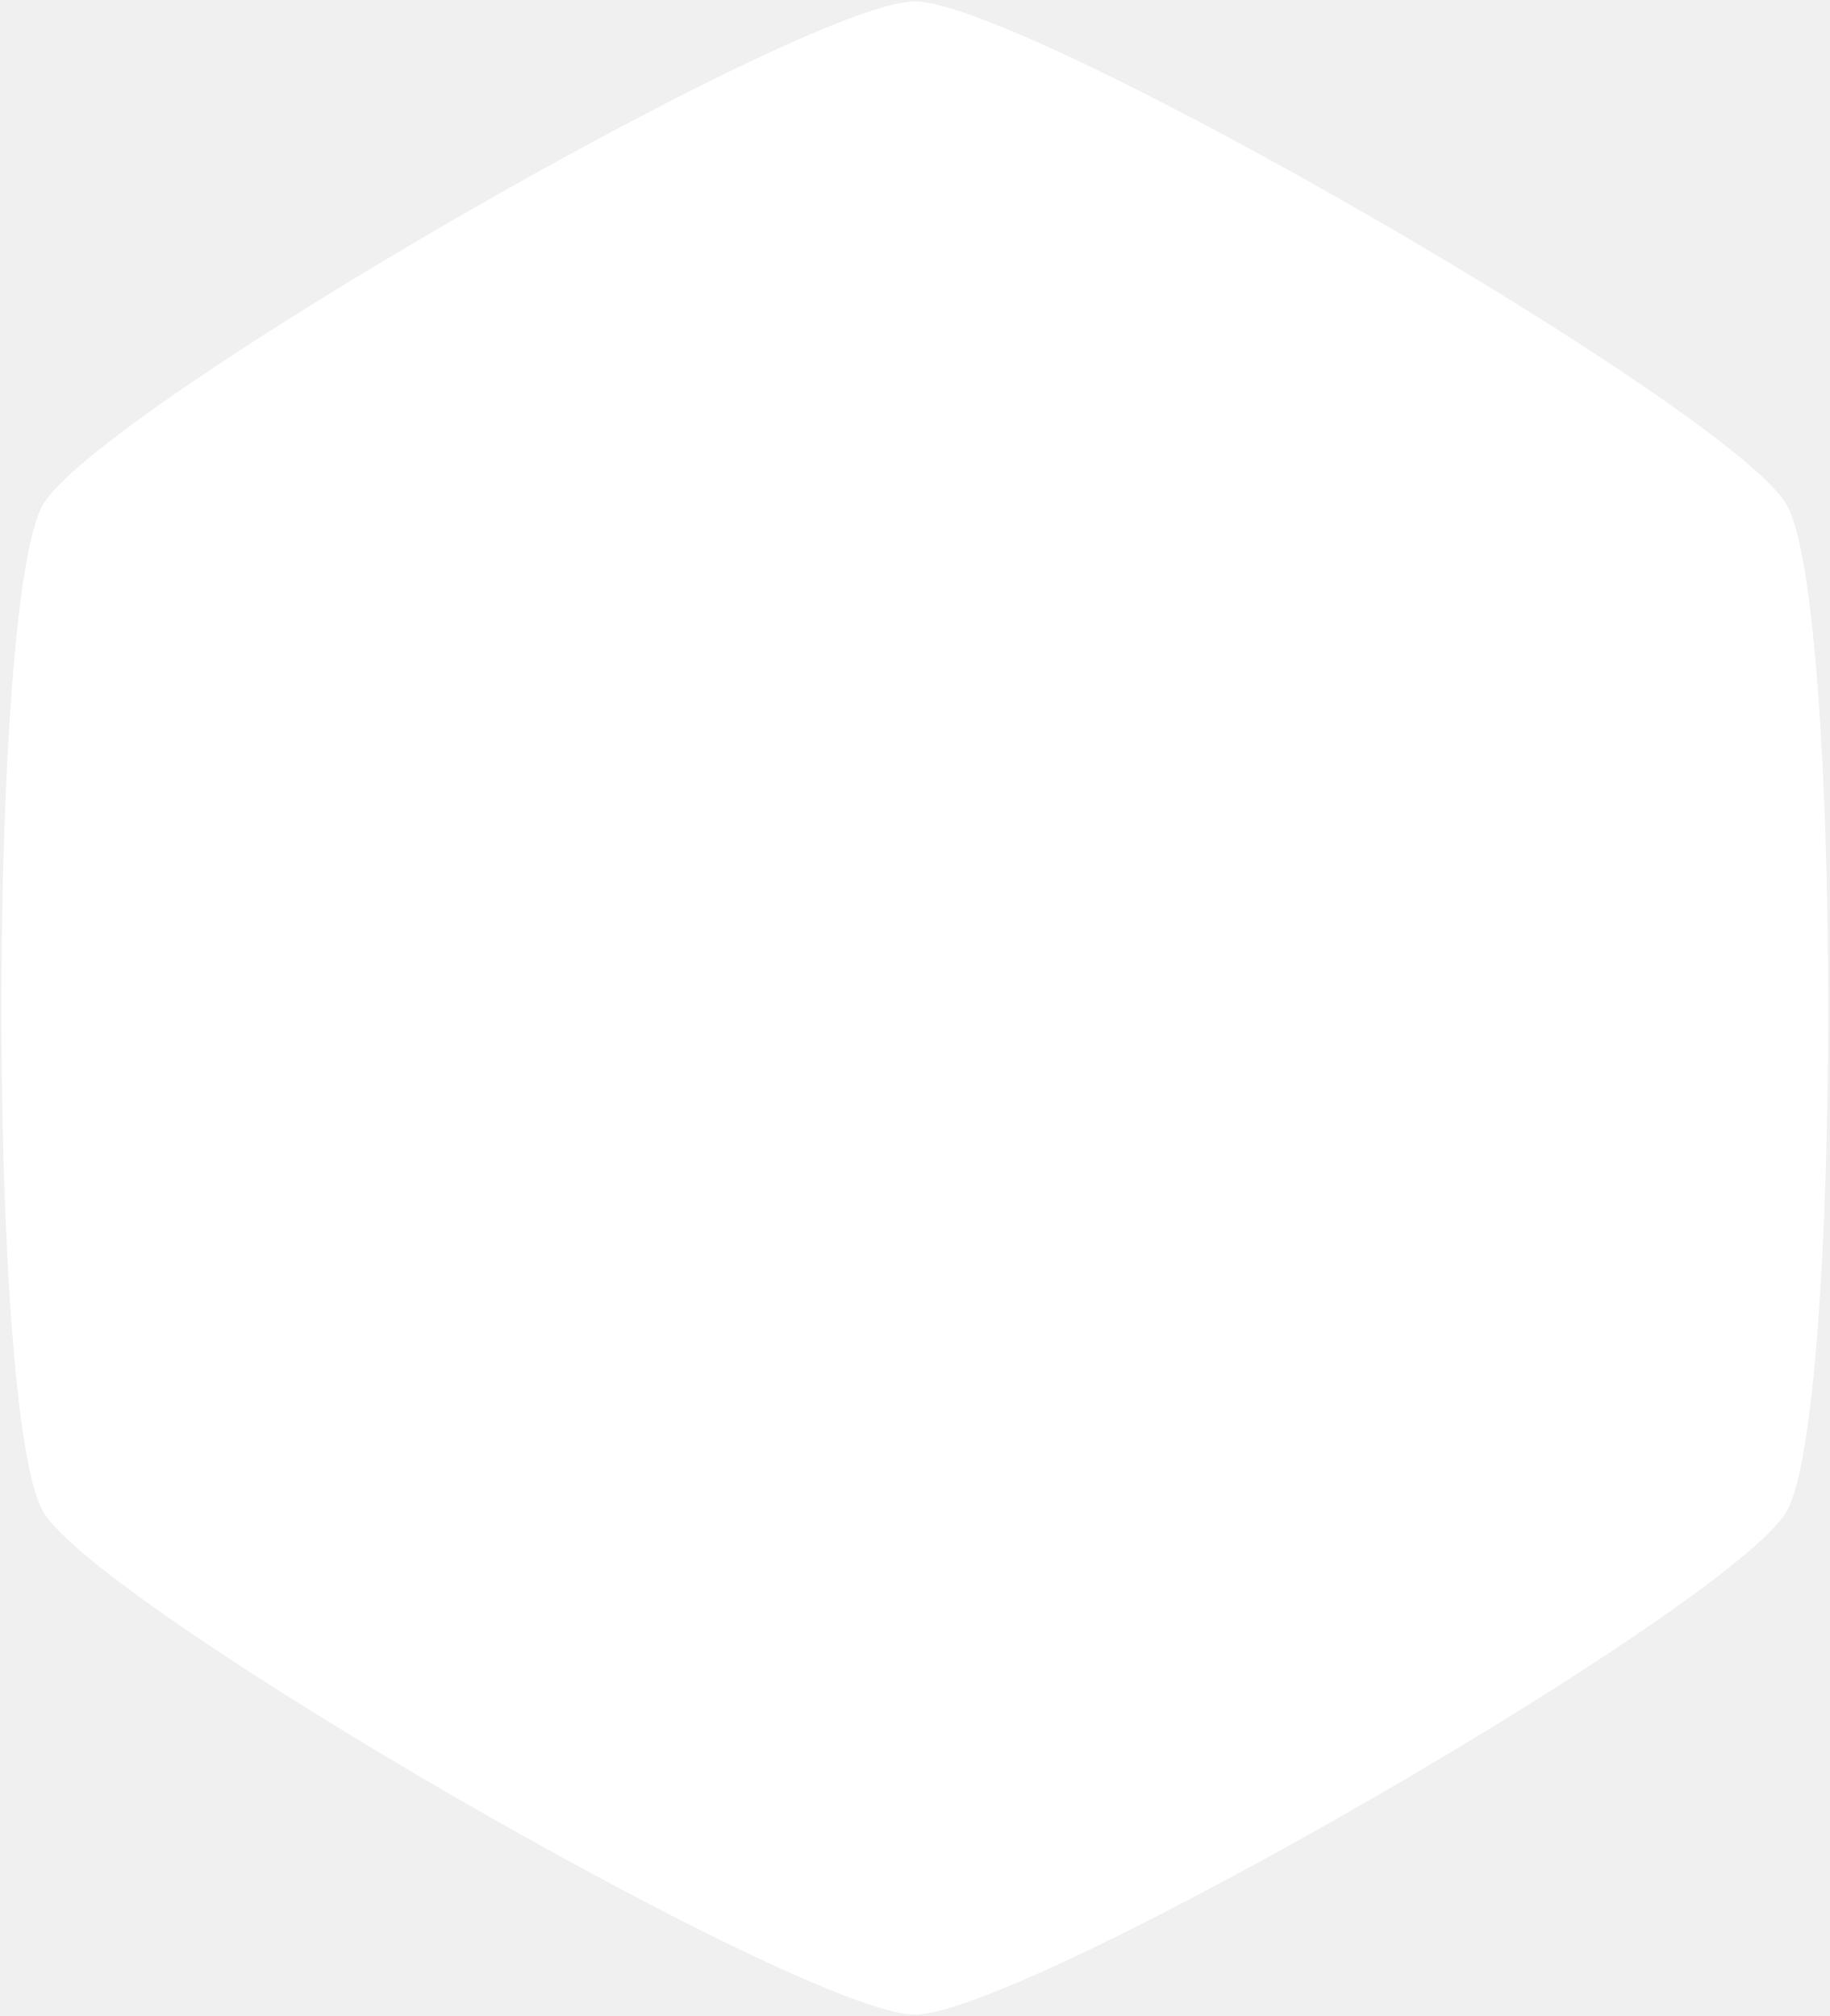
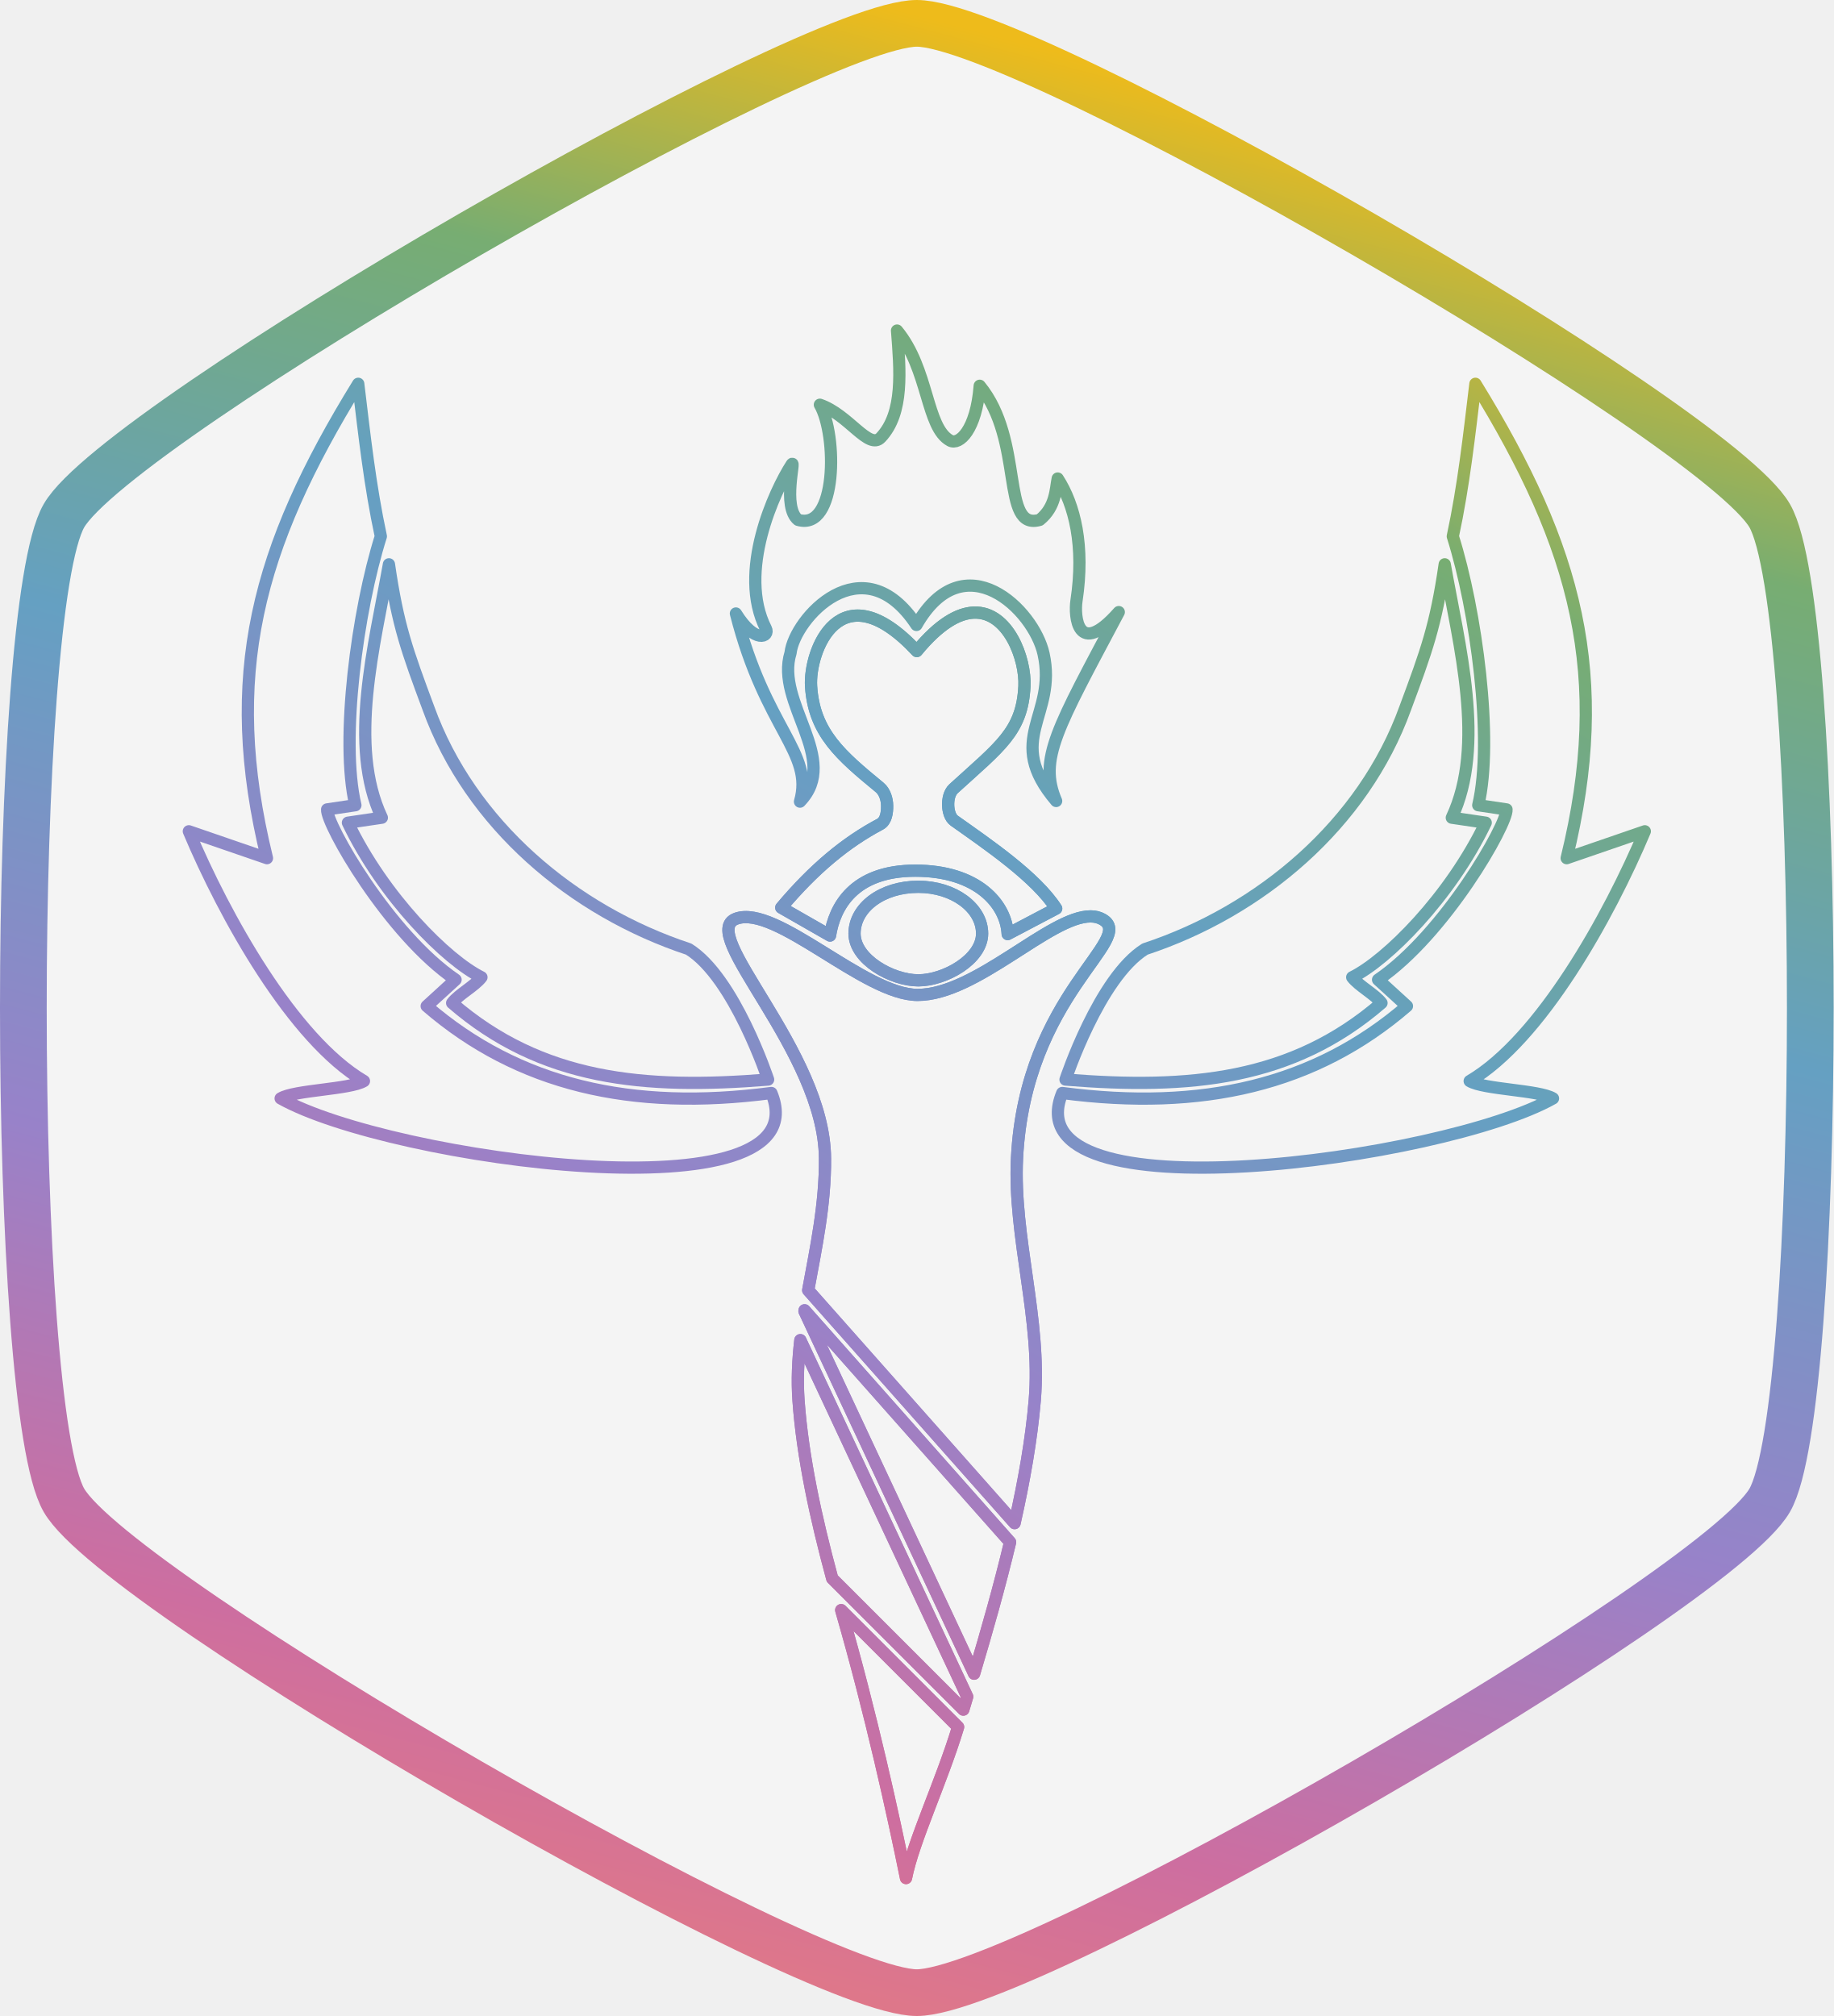
- <svg xmlns="http://www.w3.org/2000/svg" width="287.526mm" height="316.863mm" viewBox="0 0 287.526 316.863" version="1.1" id="svg5" xml:space="preserve">
+ <svg xmlns="http://www.w3.org/2000/svg" xmlns:xlink="http://www.w3.org/1999/xlink" width="308.582mm" height="339.316mm" viewBox="0 0 308.582 339.316" version="1.1" id="svg5" xml:space="preserve">
  <defs id="defs2">
+     <linearGradient id="linearGradient110">
+       <stop style="stop-color:#eebb1b;stop-opacity:1;" offset="0" id="stop111" />
+       <stop style="stop-color:#77ad72;stop-opacity:1;" offset="0.156" id="stop115" />
+       <stop style="stop-color:#65a0c2;stop-opacity:1;" offset="0.375" id="stop114" />
+       <stop style="stop-color:#9882c9;stop-opacity:1;" offset="0.615" id="stop113" />
+       <stop style="stop-color:#cd6ea0;stop-opacity:1;" offset="0.813" id="stop112" />
+       <stop style="stop-color:#ed7f77;stop-opacity:1;" offset="1" id="stop110" />
+     </linearGradient>
    <linearGradient id="linearGradient2800">
      <stop style="stop-color:#88a6c1;stop-opacity:1" offset="0" id="stop2796" />
      <stop style="stop-color:#b8e2c4;stop-opacity:1;" offset="1" id="stop2798" />
    </linearGradient>
    <linearGradient id="linearGradient2794">
      <stop style="stop-color:#88a6c1;stop-opacity:1" offset="0" id="stop2790" />
      <stop style="stop-color:#b8e2c4;stop-opacity:1;" offset="1" id="stop2792" />
    </linearGradient>
    <linearGradient id="linearGradient2788">
      <stop style="stop-color:#88a6c1;stop-opacity:1" offset="0" id="stop2784" />
      <stop style="stop-color:#b8e2c4;stop-opacity:1;" offset="1" id="stop2786" />
    </linearGradient>
    <linearGradient id="linearGradient2782">
      <stop style="stop-color:#88a6c1;stop-opacity:1" offset="0" id="stop2778" />
      <stop style="stop-color:#b8e2c4;stop-opacity:1;" offset="1" id="stop2780" />
    </linearGradient>
    <linearGradient id="linearGradient29924">
      <stop style="stop-color:#88c19c;stop-opacity:1" offset="0" id="stop29920" />
      <stop style="stop-color:#ceb8e2;stop-opacity:1;" offset="1" id="stop29922" />
    </linearGradient>
    <linearGradient id="linearGradient25008">
      <stop style="stop-color:#88c19c;stop-opacity:1" offset="0" id="stop28056" />
      <stop style="stop-color:#e2bcb8;stop-opacity:1;" offset="1" id="stop28058" />
    </linearGradient>
    <linearGradient id="linearGradient25008-1">
      <stop style="stop-color:#88c19c;stop-opacity:1" offset="0" id="stop25004" />
      <stop style="stop-color:#e2bcb8;stop-opacity:1;" offset="1" id="stop25006" />
    </linearGradient>
    <filter style="color-interpolation-filters:sRGB" id="filter14936" x="-0.09" y="-0.057" width="1.2" height="1.121">
      <feFlood flood-opacity="0.498" flood-color="rgb(0,0,0)" result="flood" id="feFlood14926" />
      <feComposite in="flood" in2="SourceGraphic" operator="in" result="composite1" id="feComposite14928" />
      <feGaussianBlur in="composite1" stdDeviation="0.8" result="blur" id="feGaussianBlur14930" />
      <feOffset dx="1.8" dy="0.9" result="offset" id="feOffset14932" />
      <feComposite in="SourceGraphic" in2="offset" operator="over" result="composite2" id="feComposite14934" />
    </filter>
    <filter style="color-interpolation-filters:sRGB" id="filter17275" x="-0.308" y="-0.096" width="1.691" height="1.203">
      <feFlood flood-opacity="0.278" flood-color="rgb(0,0,0)" result="flood" id="feFlood17265" />
      <feComposite in="flood" in2="SourceGraphic" operator="in" result="composite1" id="feComposite17267" />
      <feGaussianBlur in="composite1" stdDeviation="0.8" result="blur" id="feGaussianBlur17269" />
      <feOffset dx="1.8" dy="0.9" result="offset" id="feOffset17271" />
      <feComposite in="SourceGraphic" in2="offset" operator="over" result="composite2" id="feComposite17273" />
    </filter>
    <filter style="color-interpolation-filters:sRGB" id="filter17287" x="-0.397" y="-0.126" width="1.89" height="1.268">
      <feFlood flood-opacity="0.278" flood-color="rgb(0,0,0)" result="flood" id="feFlood17277" />
      <feComposite in="flood" in2="SourceGraphic" operator="in" result="composite1" id="feComposite17279" />
      <feGaussianBlur in="composite1" stdDeviation="0.8" result="blur" id="feGaussianBlur17281" />
      <feOffset dx="1.8" dy="0.9" result="offset" id="feOffset17283" />
      <feComposite in="SourceGraphic" in2="offset" operator="over" result="composite2" id="feComposite17285" />
    </filter>
    <filter style="color-interpolation-filters:sRGB" id="filter17299" x="-0.451" y="-0.15" width="2.011" height="1.318">
      <feFlood flood-opacity="0.278" flood-color="rgb(0,0,0)" result="flood" id="feFlood17289" />
      <feComposite in="flood" in2="SourceGraphic" operator="in" result="composite1" id="feComposite17291" />
      <feGaussianBlur in="composite1" stdDeviation="0.8" result="blur" id="feGaussianBlur17293" />
      <feOffset dx="1.8" dy="0.9" result="offset" id="feOffset17295" />
      <feComposite in="SourceGraphic" in2="offset" operator="over" result="composite2" id="feComposite17297" />
    </filter>
    <filter style="color-interpolation-filters:sRGB" id="filter17311" x="-0.588" y="-0.204" width="2.317" height="1.432">
      <feFlood flood-opacity="0.278" flood-color="rgb(0,0,0)" result="flood" id="feFlood17301" />
      <feComposite in="flood" in2="SourceGraphic" operator="in" result="composite1" id="feComposite17303" />
      <feGaussianBlur in="composite1" stdDeviation="0.8" result="blur" id="feGaussianBlur17305" />
      <feOffset dx="1.8" dy="0.9" result="offset" id="feOffset17307" />
      <feComposite in="SourceGraphic" in2="offset" operator="over" result="composite2" id="feComposite17309" />
    </filter>
-     <meshgradient id="meshgradient3" gradientUnits="userSpaceOnUse" x="612.577" y="418.819">
-       <meshrow id="meshrow2819">
-         <meshpatch id="meshpatch2819">
-           <stop path="l -585.751,287.679" style="stop-color:#2fb4f7;stop-opacity:1" id="stop2819" />
-           <stop path="l -4.291,-614.5" style="stop-color:#bb72e2;stop-opacity:1" id="stop2820" />
-           <stop path="l 0,0" style="stop-color:#c46e9d;stop-opacity:1" id="stop2821" />
-           <stop path="l 590.042,326.821" style="stop-color:#c46e9d;stop-opacity:1" id="stop2822" />
-         </meshpatch>
-         <meshpatch id="meshpatch2822">
-           <stop path="l -569.514,-292" id="stop2823" />
-           <stop path="l 565.228,-322.501" style="stop-color:#f26b80;stop-opacity:1" id="stop2824" />
-           <stop path="l -0.005,0.001" style="stop-color:#c46e9d;stop-opacity:1" id="stop2825" />
-         </meshpatch>
-         <meshpatch id="meshpatch2825">
-           <stop path="l 9.567,-641.296" id="stop2826" />
-           <stop path="l 555.661,318.796" style="stop-color:#fda459;stop-opacity:1" id="stop2827" />
-           <stop path="l 0,-0.001" style="stop-color:#c46e9d;stop-opacity:1" id="stop2828" />
-         </meshpatch>
-         <meshpatch id="meshpatch2828">
-           <stop path="l 555.661,-303.629" id="stop2829" />
-           <stop path="l -0.003,622.424" style="stop-color:#f4c707;stop-opacity:1" id="stop2830" />
-           <stop path="l 0.003,0.001" style="stop-color:#c46e9d;stop-opacity:1" id="stop2831" />
-         </meshpatch>
-         <meshpatch id="meshpatch2831">
-           <stop path="l 542.348,306.728" id="stop2832" />
-           <stop path="l -542.348,315.697" style="stop-color:#74b561;stop-opacity:1" id="stop2833" />
-           <stop path="l -0.003,-0.001" style="stop-color:#c46e9d;stop-opacity:1" id="stop2834" />
-         </meshpatch>
-         <meshpatch id="meshpatch2834">
-           <stop path="l 60.17,649.154" id="stop2835" />
-           <stop path="l -602.517,-333.458" style="stop-color:#2fb4f7;stop-opacity:1" id="stop2836" />
-           <stop path="l -0.001,0.001" style="stop-color:#c46e9d;stop-opacity:1" id="stop2837" />
-         </meshpatch>
-       </meshrow>
-     </meshgradient>
+     <linearGradient xlink:href="#linearGradient110" id="linearGradient19" x1="356.88" y1="792.545" x2="187.384" y2="1097.734" gradientUnits="userSpaceOnUse" />
+     <linearGradient xlink:href="#linearGradient110" id="linearGradient212" gradientUnits="userSpaceOnUse" gradientTransform="translate(-263.2371,362.9948)" x1="522.659" y1="471.55" x2="431.707" y2="815.508" />
+     <linearGradient xlink:href="#linearGradient110" id="linearGradient213" gradientUnits="userSpaceOnUse" x1="356.88" y1="792.545" x2="187.384" y2="1097.734" />
+     <linearGradient xlink:href="#linearGradient110" id="linearGradient214" gradientUnits="userSpaceOnUse" x1="356.88" y1="792.545" x2="187.384" y2="1097.734" />
+     <linearGradient xlink:href="#linearGradient110" id="linearGradient215" gradientUnits="userSpaceOnUse" x1="356.88" y1="792.545" x2="187.384" y2="1097.734" />
+     <linearGradient xlink:href="#linearGradient110" id="linearGradient216" gradientUnits="userSpaceOnUse" x1="356.88" y1="792.545" x2="187.384" y2="1097.734" />
+     <linearGradient xlink:href="#linearGradient110" id="linearGradient217" gradientUnits="userSpaceOnUse" x1="356.88" y1="792.545" x2="187.384" y2="1097.734" />
+     <linearGradient xlink:href="#linearGradient110" id="linearGradient218" gradientUnits="userSpaceOnUse" x1="356.88" y1="792.545" x2="187.384" y2="1097.734" />
+     <linearGradient xlink:href="#linearGradient110" id="linearGradient219" gradientUnits="userSpaceOnUse" x1="356.88" y1="792.545" x2="187.384" y2="1097.734" />
+     <linearGradient xlink:href="#linearGradient110" id="linearGradient220" gradientUnits="userSpaceOnUse" x1="356.88" y1="792.545" x2="187.384" y2="1097.734" />
+     <linearGradient xlink:href="#linearGradient110" id="linearGradient221" gradientUnits="userSpaceOnUse" x1="356.88" y1="792.545" x2="187.384" y2="1097.734" />
+     <linearGradient xlink:href="#linearGradient110" id="linearGradient222" gradientUnits="userSpaceOnUse" x1="356.88" y1="792.545" x2="187.384" y2="1097.734" />
+     <linearGradient xlink:href="#linearGradient110" id="linearGradient223" gradientUnits="userSpaceOnUse" x1="356.88" y1="792.545" x2="187.384" y2="1097.734" />
+     <linearGradient xlink:href="#linearGradient110" id="linearGradient224" gradientUnits="userSpaceOnUse" x1="356.88" y1="792.545" x2="187.384" y2="1097.734" />
  </defs>
-   <g id="layer1" transform="translate(-99.42894,-837.3242)">
-     <g id="g826" transform="translate(10.0831,6.98564)">
-       <path id="path1-3" style="fill:#ffffff;fill-opacity:1;stroke:none;stroke-width:0.449;stroke-linecap:round;stroke-linejoin:round;stroke-miterlimit:1.5;stroke-dasharray:0.449, 0.899;stroke-opacity:1;paint-order:markers fill stroke" d="m 233.109,830.562 c -17.403,0 -128.311,64.032 -137.012,79.104 -8.701,15.071 -8.701,143.137 0,158.208 8.701,15.071 119.609,79.104 137.012,79.104 17.403,0 128.311,-64.033 137.012,-79.104 8.701,-15.071 8.701,-143.137 0,-158.208 -8.701,-15.071 -119.609,-79.104 -137.012,-79.104 z" />
-       <path id="path1" style="fill:url(#meshgradient3);fill-opacity:1;stroke:none;stroke-width:1.657;stroke-linecap:round;stroke-linejoin:round;stroke-miterlimit:1.5;stroke-dasharray:1.657, 3.314;stroke-opacity:1;paint-order:markers fill stroke" d="M 22.54 -491.376 C -41.631 -491.376 -450.593 -255.263 -482.678 -199.689 C -514.764 -144.116 -514.764 328.112 -482.678 383.686 C -450.593 439.26 -41.631 675.374 22.54 675.374 C 86.711 675.374 495.673 439.26 527.759 383.686 C 559.845 328.112 559.845 -144.116 527.759 -199.689 C 495.673 -255.263 86.711 -491.376 22.54 -491.376 z M 10.263 -333.396 C 30.052 -309.45 28.227 -273.213 43.217 -265.104 C 48.806 -262.081 59.466 -271.603 61.577 -299.133 C 89.447 -265.204 74.381 -208.833 98.831 -215.902 C 108.835 -224.002 108.61 -234.899 109.971 -241.567 C 120.523 -225.307 126.793 -199.667 121.608 -165.609 C 120.245 -156.659 121.946 -129.258 147.87 -158.673 C 109.456 -86.205 97.854 -67.501 108.999 -41.436 C 76.305 -79.932 109.769 -94.119 101.188 -132.753 C 95.07 -160.301 51.834 -202.289 22.312 -150.683 C -11.281 -201.575 -53.478 -154.427 -55.816 -133.326 C -65.528 -102.301 -24.565 -67.358 -49.957 -41.032 C -41.205 -71.53 -71.493 -85.895 -89.727 -157.799 C -77.793 -138.578 -68.593 -143.455 -71.102 -148.368 C -89.1 -183.612 -65.685 -234.034 -55.132 -250.294 C -52.351 -254.579 -61.168 -224.004 -51.165 -215.903 C -26.715 -208.835 -26.788 -268.705 -37.621 -287.37 C -19.7 -281.188 -7.335 -259.049 0.179 -266.987 C 14.614 -282.235 12.152 -308.802 10.263 -333.396 z M -324.092 -300.36 C -320.282 -268.688 -316.783 -236.905 -310.056 -205.684 C -324.516 -160.009 -335.467 -79.21 -325.851 -38.813 L -343.395 -36.198 C -344.132 -27.196 -305.139 41.249 -263.689 69.489 C -270.963 76.083 -274.335 79.27 -281.608 85.863 C -224.733 134.961 -154.385 151.211 -67.703 139.793 C -35.223 218.318 -304.371 181.372 -372.24 143.153 C -363.661 137.942 -329.119 137.598 -320.54 132.387 C -364.66 106.447 -407.045 30.05 -429.208 -22.633 L -380.726 -5.942 C -408.424 -119.096 -386.919 -198.455 -324.092 -300.36 z M 369.171 -300.36 C 431.997 -198.455 453.505 -119.096 425.806 -5.942 L 474.288 -22.633 C 452.126 30.05 409.739 106.447 365.619 132.387 C 374.198 137.598 408.74 137.942 417.319 143.153 C 349.45 181.372 80.301 218.318 112.782 139.793 C 199.464 151.211 269.814 134.961 326.689 85.863 C 319.415 79.27 316.04 76.083 308.766 69.489 C 350.216 41.249 389.212 -27.196 388.475 -36.198 L 370.929 -38.813 C 380.546 -79.21 369.598 -160.009 355.138 -205.684 C 361.865 -236.905 365.36 -268.688 369.171 -300.36 z M -305.043 -188.323 C -299.516 -150.326 -293.726 -134.51 -280.553 -99.067 C -254.534 -26.969 -190.787 26.797 -119.055 50.48 C -90.661 68.126 -69.734 131.46 -69.734 131.46 C -146.591 137.692 -210.31 131.98 -265.817 83.939 C -261.788 78.606 -251.658 73.307 -247.629 67.974 C -269.121 57.351 -308.282 18.343 -330.489 -27.961 L -309.44 -31.067 C -330.681 -76.128 -313.951 -138.009 -305.043 -188.323 z M 350.123 -188.323 C 359.032 -138.009 375.761 -76.128 354.521 -31.067 L 375.569 -27.961 C 353.363 18.343 314.2 57.351 292.708 67.974 C 296.737 73.307 306.869 78.606 310.898 83.939 C 255.39 131.98 191.669 137.692 114.813 131.46 C 114.813 131.46 135.743 68.126 164.137 50.48 C 235.87 26.797 299.613 -26.969 325.631 -99.067 C 338.804 -134.51 344.596 -150.326 350.123 -188.323 z M 57.992 -158.349 C 79.32 -159.118 90.166 -129.572 89.323 -112.64 C 87.923 -84.516 74.238 -75.435 45.401 -49.119 C 42.705 -46.659 41.873 -42.308 41.997 -38.635 C 42.112 -35.258 43.176 -31.072 45.776 -29.228 C 66.758 -14.343 96.493 5.813 109.022 25.323 L 78.924 41.164 C 77.999 22.516 60.144 1.817 21.595 1.817 C -16.954 1.817 -28.561 24.5 -31.325 42.075 L -61.586 24.752 C -41.161 0.504 -21.497 -15.753 -0.276 -27.004 C 3.551 -29.032 4.164 -34.389 4.116 -38.487 C 4.068 -42.58 2.621 -47.25 -0.539 -49.853 C -24.523 -69.61 -41.248 -83.634 -43.08 -112.64 C -44.448 -134.29 -25.294 -185.726 22.525 -134.479 C 36.438 -151.387 48.298 -158 57.992 -158.349 z M 23.47 11.813 C 45.31 11.813 63.053 24.814 63.053 40.849 C 63.053 56.885 39.834 69.884 23.47 69.884 C 7.107 69.884 -16.113 56.885 -16.113 40.849 C -16.113 24.814 0.819 11.813 23.47 11.813 z M 130.415 30.192 C 133.032 30.21 135.431 30.755 137.578 31.933 C 159.812 44.14 89.761 78.304 84.708 180.329 C 82.277 229.399 99.952 280.487 95.722 330.501 C 93.668 354.78 89.092 380.613 83.202 406.743 L -44.873 262.207 C -40.01 235.658 -34.221 208.835 -34.444 180.329 C -34.967 113.699 -114.378 40.648 -89.567 31.611 C -64.756 22.575 -9.96 78.922 22.996 78.922 C 59.433 78.922 105.121 30.004 130.415 30.192 z M -47.097 274.658 L 80.424 418.57 C 73.778 446.339 66.002 473.635 58.086 500.202 L -47.183 275.214 C -47.149 275.03 -47.127 274.843 -47.097 274.658 z M -49.738 293.187 L 53.8 514.469 C 52.973 517.209 52.21 519.785 51.392 522.487 L -29.951 441.145 C -40.156 403.521 -48.414 365.395 -50.881 330.501 C -51.771 317.911 -51.152 305.522 -49.738 293.187 z M -24.389 460.745 L 48.152 533.286 C 37.799 567.437 20.387 603.879 15.829 627.022 C 8.089 588.727 -6.098 524.027 -24.389 460.745 z " transform="matrix(0.2711941,0,0,0.2711941,226.9959,963.8201)" />
-       <g id="g24" style="fill:#ffffff;fill-opacity:1" transform="matrix(0.9447725,0,0,0.9447725,-285.3007,175.0225)" />
+   <g id="layer1" transform="translate(-91.90066,-828.598)">
+     <path id="path212" style="fill:#ffffff;fill-opacity:0.294;stroke:url(#linearGradient212);stroke-width:7.86;stroke-linecap:round;stroke-linejoin:round;stroke-miterlimit:1.5;stroke-dasharray:none;stroke-opacity:1;paint-order:normal" d="m 246.192,832.528 c -18.23,0 -134.41,67.076 -143.525,82.864 -9.115,15.788 -9.115,149.94 0,165.728 9.115,15.788 125.295,82.864 143.525,82.864 18.23,0 134.41,-67.076 143.525,-82.864 9.115,-15.788 9.115,-149.94 0,-165.728 -9.115,-15.788 -125.295,-82.864 -143.525,-82.864 z" />
+     <g id="g24" style="fill:#ffffff;fill-opacity:1" transform="matrix(0.9447725,0,0,0.9447725,-253.0008,116.5271)" />
+     <g id="g15" transform="translate(-19.21691,69.32504)" style="fill:none;stroke:url(#linearGradient19);stroke-width:2.058;stroke-linecap:round;stroke-linejoin:round;stroke-dasharray:none;paint-order:normal">
+       <path id="path2" style="fill:none;stroke:url(#linearGradient213);stroke-width:2.058;stroke-linecap:round;stroke-linejoin:round;stroke-dasharray:none;paint-order:normal" d="m 252.682,1030.276 c 4.96,17.162 8.808,34.708 10.907,45.093 1.236,-6.276 5.958,-16.159 8.766,-25.421 z" />
+       <path id="path15" style="fill:none;stroke:url(#linearGradient214);stroke-width:2.058;stroke-linecap:round;stroke-linejoin:round;stroke-dasharray:none;paint-order:normal" d="m 245.807,984.835 c -0.384,3.345 -0.551,6.705 -0.31,10.119 0.669,9.463 2.909,19.803 5.676,30.006 l 22.06,22.06 c 0.222,-0.733 0.429,-1.432 0.653,-2.175 z" />
+       <path id="path14" style="fill:none;stroke:url(#linearGradient215);stroke-width:2.058;stroke-linecap:round;stroke-linejoin:round;stroke-dasharray:none;paint-order:normal" d="m 246.523,979.81 c -0.008,0.05 -0.014,0.101 -0.023,0.151 l 28.548,61.015 c 2.147,-7.205 4.256,-14.607 6.058,-22.138 z" />
+       <path id="path13" style="fill:none;stroke:url(#linearGradient216);stroke-width:2.058;stroke-linecap:round;stroke-linejoin:round;stroke-dasharray:none;paint-order:normal" d="m 294.664,913.513 c -6.86,-0.051 -19.25,13.215 -29.132,13.215 -8.938,0 -23.798,-15.281 -30.526,-12.83 -6.729,2.451 14.807,22.262 14.949,40.331 0.061,7.731 -1.509,15.005 -2.828,22.205 l 34.733,39.197 c 1.597,-7.086 2.838,-14.092 3.395,-20.676 1.147,-13.563 -3.646,-27.418 -2.987,-40.726 1.37,-27.669 20.368,-36.934 14.338,-40.244 -0.582,-0.32 -1.233,-0.467 -1.943,-0.472 z" />
+       <path id="path12" style="fill:none;stroke:url(#linearGradient217);stroke-width:2.058;stroke-linecap:round;stroke-linejoin:round;stroke-dasharray:none;paint-order:normal" d="m 265.661,908.528 c -6.143,0 -10.735,3.526 -10.735,7.874 0,4.349 6.297,7.874 10.735,7.874 4.438,0 10.735,-3.525 10.735,-7.874 0,-4.349 -4.812,-7.874 -10.735,-7.874 z" />
+       <path id="path11" style="fill:none;stroke:url(#linearGradient218);stroke-width:2.058;stroke-linecap:round;stroke-linejoin:round;stroke-dasharray:none;paint-order:normal" d="m 275.023,862.381 c -2.629,0.095 -5.845,1.888 -9.619,6.474 -12.968,-13.898 -18.163,0.051 -17.792,5.923 0.497,7.866 5.033,11.669 11.537,17.027 0.857,0.706 1.249,1.973 1.262,3.083 0.013,1.111 -0.153,2.564 -1.191,3.114 -5.755,3.051 -11.088,7.46 -16.627,14.036 l 8.207,4.698 c 0.749,-4.766 3.897,-10.918 14.352,-10.918 10.454,0 15.296,5.614 15.547,10.671 l 8.162,-4.296 c -3.398,-5.291 -11.462,-10.757 -17.152,-14.794 -0.705,-0.5 -0.994,-1.635 -1.025,-2.551 -0.034,-0.996 0.192,-2.176 0.923,-2.843 7.82,-7.137 11.532,-9.599 11.911,-17.226 0.229,-4.592 -2.713,-12.605 -8.497,-12.396 z" />
+       <path id="path10" style="fill:none;stroke:url(#linearGradient219);stroke-width:2.058;stroke-linecap:round;stroke-linejoin:round;stroke-dasharray:none;paint-order:normal" d="m 275.023,862.381 c 5.784,-0.208 8.725,7.804 8.497,12.396 -0.38,7.627 -4.091,10.09 -11.911,17.226 -0.731,0.667 -0.957,1.847 -0.923,2.843 0.031,0.916 0.32,2.051 1.025,2.551 5.69,4.037 13.754,9.503 17.152,14.794 l -8.162,4.296 c -0.251,-5.057 -5.093,-10.671 -15.547,-10.671 -10.454,0 -13.602,6.151 -14.352,10.918 l -8.207,-4.698 c 5.539,-6.576 10.872,-10.985 16.627,-14.036 1.038,-0.55 1.204,-2.003 1.191,-3.114 -0.013,-1.11 -0.406,-2.377 -1.262,-3.083 -6.504,-5.358 -11.04,-9.161 -11.537,-17.027 -0.371,-5.871 4.824,-19.821 17.792,-5.923 3.773,-4.585 6.99,-6.379 9.619,-6.474 z m -9.362,46.147 c 5.923,0 10.735,3.526 10.735,7.874 0,4.349 -6.297,7.874 -10.735,7.874 -4.438,0 -10.735,-3.525 -10.735,-7.874 0,-4.349 4.592,-7.874 10.735,-7.874 z m 29.003,4.984 c 0.71,0.005 1.36,0.153 1.943,0.472 6.03,3.31 -12.968,12.575 -14.338,40.244 -0.659,13.307 4.134,27.162 2.987,40.726 -0.557,6.584 -1.798,13.59 -3.395,20.676 l -34.733,-39.197 c 1.319,-7.2 2.889,-14.474 2.828,-22.205 -0.142,-18.07 -21.678,-37.881 -14.949,-40.331 6.729,-2.451 21.589,12.83 30.526,12.83 9.882,0 22.272,-13.266 29.132,-13.215 z m -48.14,66.298 34.583,39.028 c -1.802,7.531 -3.911,14.933 -6.058,22.138 l -28.548,-61.015 c 0.009,-0.05 0.015,-0.101 0.023,-0.151 z m -0.716,5.025 28.079,60.01 c -0.224,0.743 -0.431,1.442 -0.653,2.175 l -22.06,-22.06 c -2.768,-10.203 -5.007,-20.543 -5.676,-30.006 -0.241,-3.414 -0.073,-6.774 0.31,-10.119 z m 6.875,45.441 19.673,19.673 c -2.808,9.262 -7.53,19.145 -8.766,25.421 -2.099,-10.386 -5.947,-27.931 -10.907,-45.093 z" />
+       <path id="path9" style="fill:none;stroke:url(#linearGradient220);stroke-width:2.058;stroke-linecap:round;stroke-linejoin:round;stroke-dasharray:none;paint-order:normal" d="m 354.247,854.253 c -1.499,10.305 -3.07,14.594 -6.642,24.206 -7.056,19.552 -24.343,34.134 -43.796,40.556 -7.7,4.785 -13.376,21.961 -13.376,21.961 20.843,1.69 38.124,0.141 53.177,-12.888 -1.093,-1.446 -3.84,-2.883 -4.933,-4.329 5.828,-2.881 16.449,-13.46 22.471,-26.017 l -5.708,-0.842 c 5.76,-12.22 1.223,-29.002 -1.193,-42.647 z" />
+       <path id="path8" style="fill:none;stroke:url(#linearGradient221);stroke-width:2.058;stroke-linecap:round;stroke-linejoin:round;stroke-dasharray:none;paint-order:normal" d="m 176.57,854.253 c -2.416,13.645 -6.953,30.427 -1.193,42.647 l -5.708,0.842 c 6.022,12.557 16.643,23.136 22.471,26.017 -1.093,1.446 -3.84,2.883 -4.933,4.329 15.053,13.029 32.334,14.578 53.177,12.888 0,0 -5.675,-17.176 -13.375,-21.961 -19.453,-6.423 -36.741,-21.004 -43.797,-40.556 -3.572,-9.612 -5.143,-13.901 -6.641,-24.206 z" />
+       <path id="path7" style="fill:none;stroke:url(#linearGradient222);stroke-width:2.058;stroke-linecap:round;stroke-linejoin:round;stroke-dasharray:none;paint-order:normal" d="m 359.413,823.869 c -1.033,8.589 -1.981,17.209 -3.805,25.675 3.921,12.387 6.89,34.299 4.282,45.255 l 4.758,0.709 c 0.2,2.441 -10.376,21.003 -21.617,28.662 1.973,1.788 2.888,2.652 4.861,4.441 -15.424,13.315 -34.503,17.722 -58.01,14.625 -8.808,21.296 64.183,11.276 82.589,0.911 -2.327,-1.413 -11.694,-1.506 -14.021,-2.92 11.965,-7.035 23.46,-27.753 29.471,-42.04 l -13.148,4.526 c 7.512,-30.687 1.679,-52.208 -15.359,-79.844 z" />
+       <path id="path6" style="fill:none;stroke:url(#linearGradient223);stroke-width:2.058;stroke-linecap:round;stroke-linejoin:round;stroke-dasharray:none;paint-order:normal" d="m 171.404,823.869 c -17.038,27.636 -22.87,49.158 -15.359,79.844 l -13.148,-4.526 c 6.01,14.287 17.505,35.006 29.47,42.04 -2.327,1.413 -11.694,1.507 -14.021,2.92 18.406,10.365 91.397,20.384 82.589,-0.911 -23.508,3.096 -42.586,-1.31 -58.01,-14.625 1.973,-1.788 2.887,-2.652 4.86,-4.441 -11.241,-7.659 -21.816,-26.22 -21.616,-28.662 l 4.758,-0.709 c -2.608,-10.956 0.362,-32.868 4.283,-45.255 -1.824,-8.467 -2.773,-17.086 -3.806,-25.675 z" />
+       <path id="path5" style="fill:none;stroke:url(#linearGradient224);stroke-width:2.058;stroke-linecap:round;stroke-linejoin:round;stroke-dasharray:none;paint-order:normal" d="m 262.079,814.91 c 0.512,6.67 1.18,13.874 -2.735,18.01 -2.038,2.153 -5.391,-3.851 -10.251,-5.528 2.938,5.062 2.958,21.298 -3.673,19.381 -2.713,-2.197 -0.322,-10.489 -1.076,-9.327 -2.862,4.41 -9.212,18.084 -4.331,27.642 0.68,1.333 -1.814,2.655 -5.051,-2.557 4.945,19.5 13.159,23.395 10.785,31.666 6.886,-7.139 -4.223,-16.616 -1.589,-25.029 0.634,-5.723 12.078,-18.509 21.188,-4.707 8.006,-13.995 19.732,-2.608 21.391,4.863 2.327,10.477 -6.748,14.325 2.118,24.764 -3.023,-7.069 0.124,-12.141 10.541,-31.794 -7.03,7.977 -7.492,0.546 -7.122,-1.881 1.406,-9.236 -0.294,-16.19 -3.156,-20.599 -0.369,1.808 -0.308,4.764 -3.021,6.96 -6.631,1.917 -2.545,-13.371 -10.103,-22.572 -0.572,7.466 -3.463,10.048 -4.979,9.228 -4.065,-2.199 -3.57,-12.027 -8.937,-18.52 z" />
    </g>
  </g>
  <style type="text/css" id="style1617">
	.st0{fill-rule:evenodd;clip-rule:evenodd;fill:#3B454E;}
	.st1{fill-rule:evenodd;clip-rule:evenodd;fill:#539EA1;}
	.st2{fill-rule:evenodd;clip-rule:evenodd;fill:#3C9BD6;}
	.st3{fill-rule:evenodd;clip-rule:evenodd;fill:#E94E3E;}
</style>
</svg>
